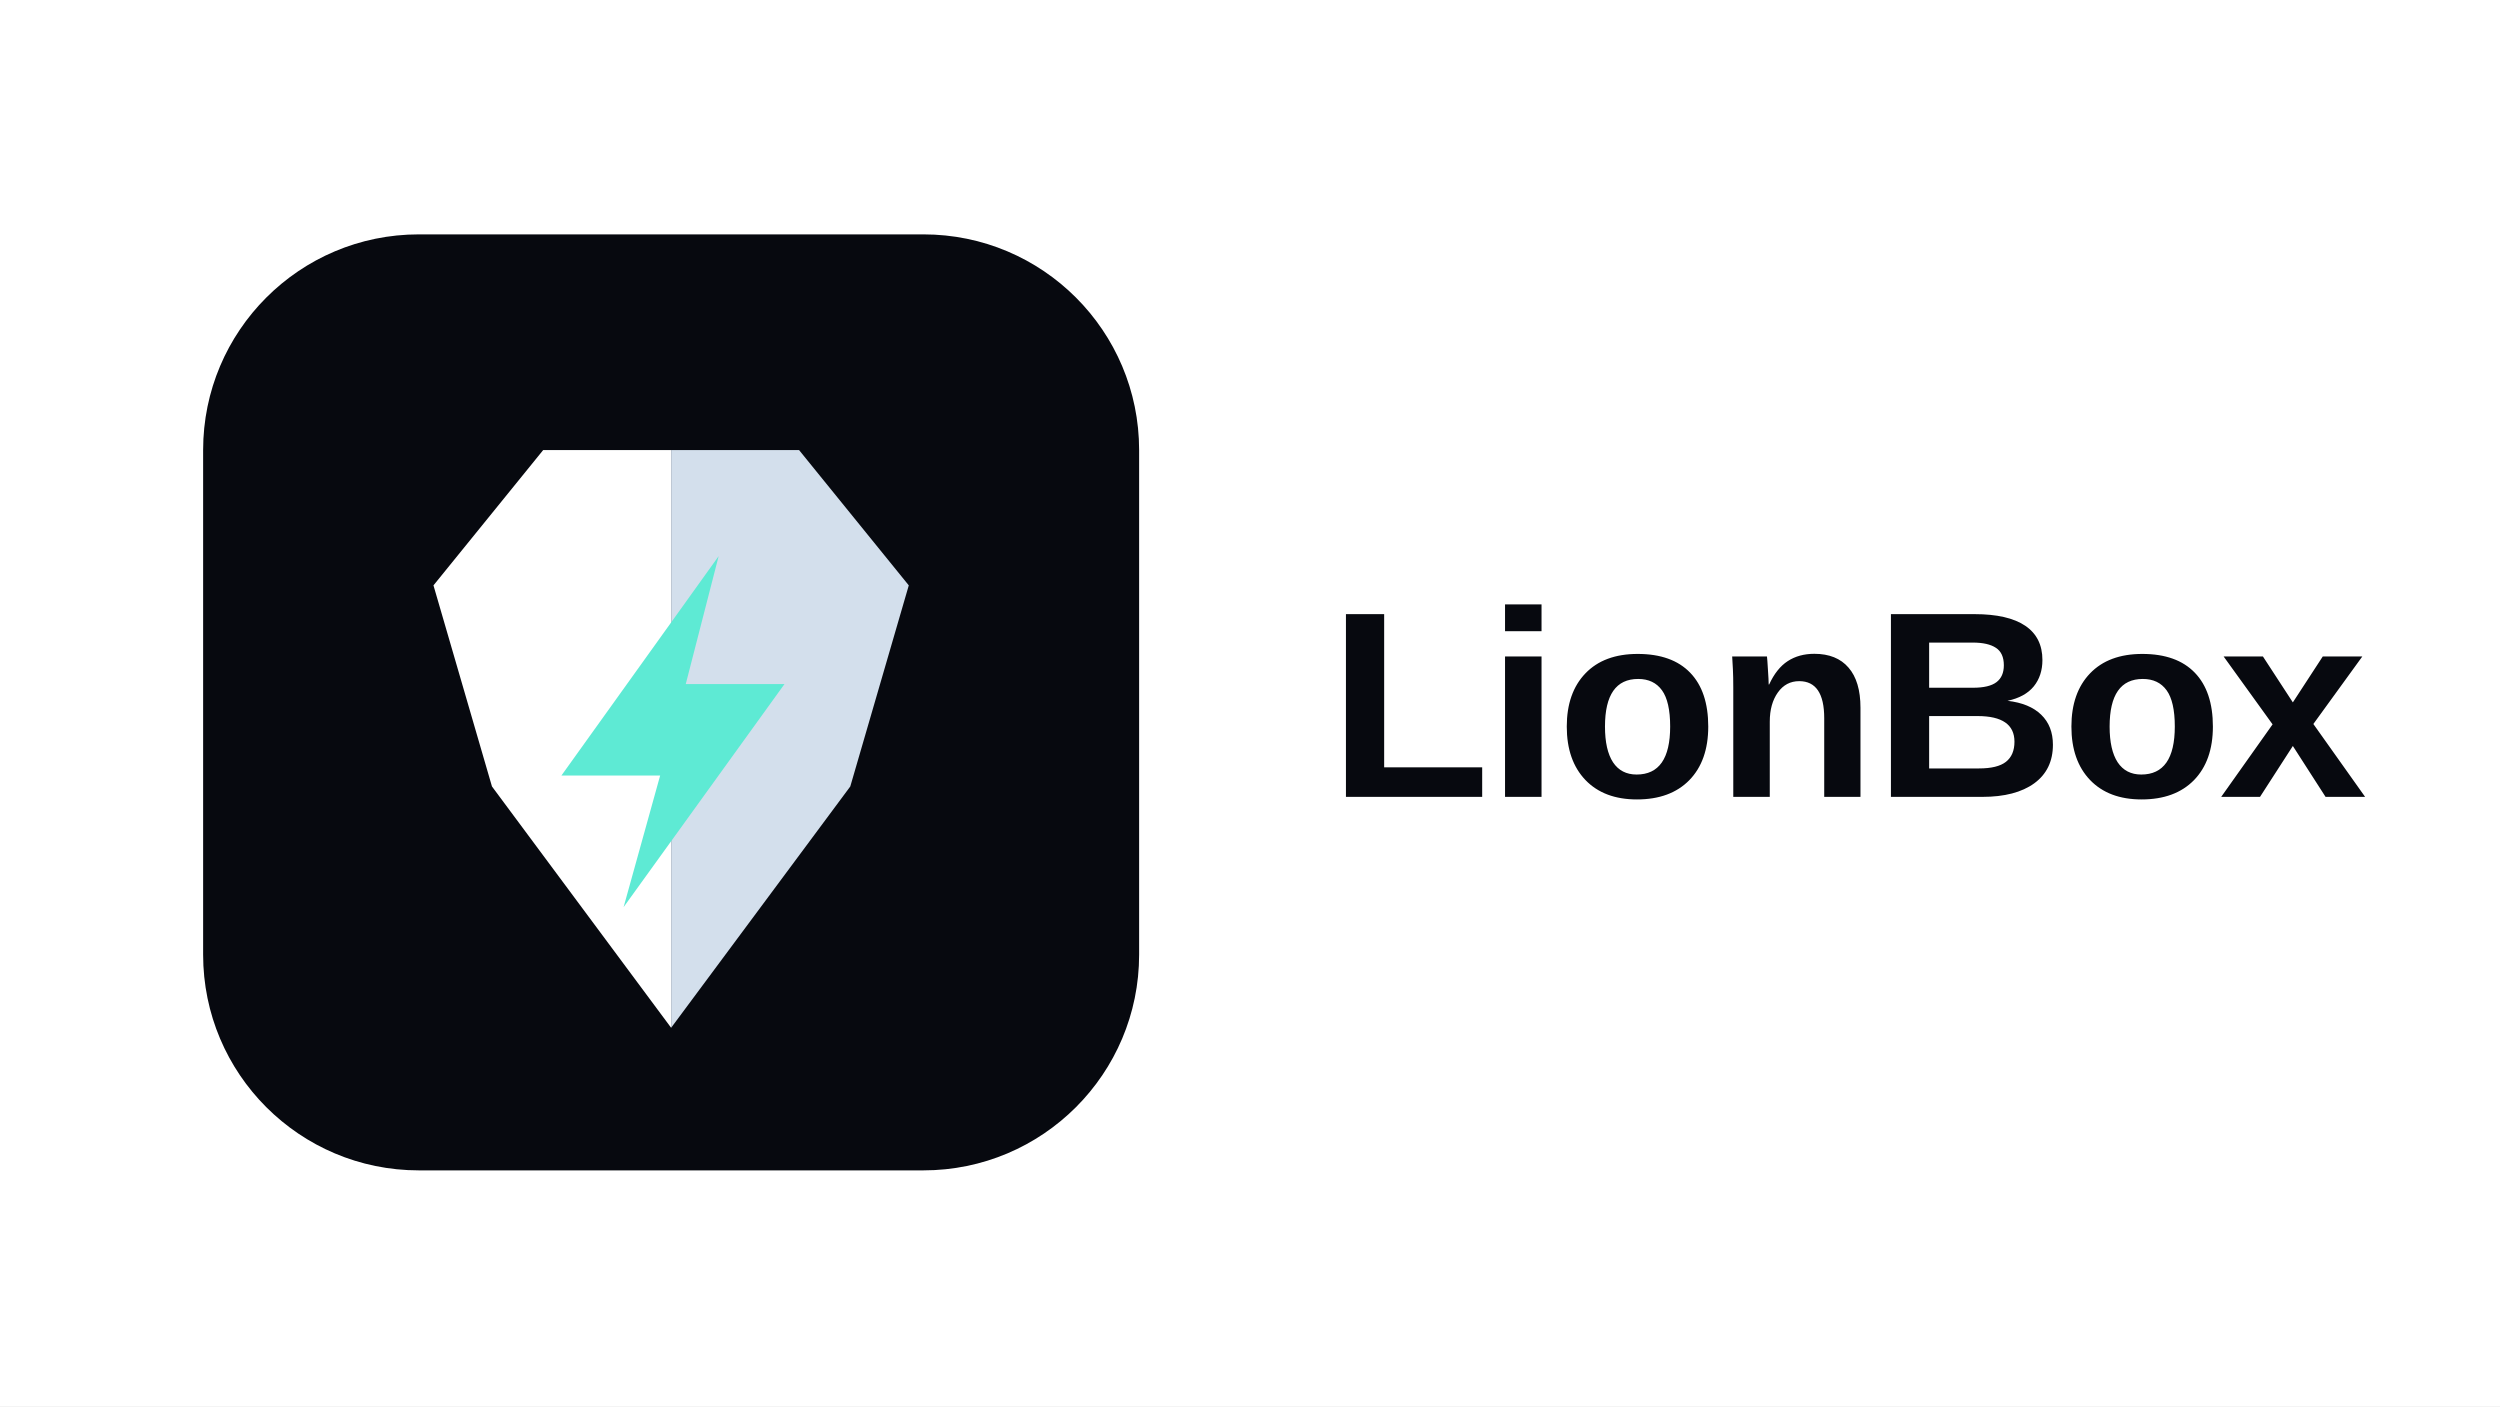
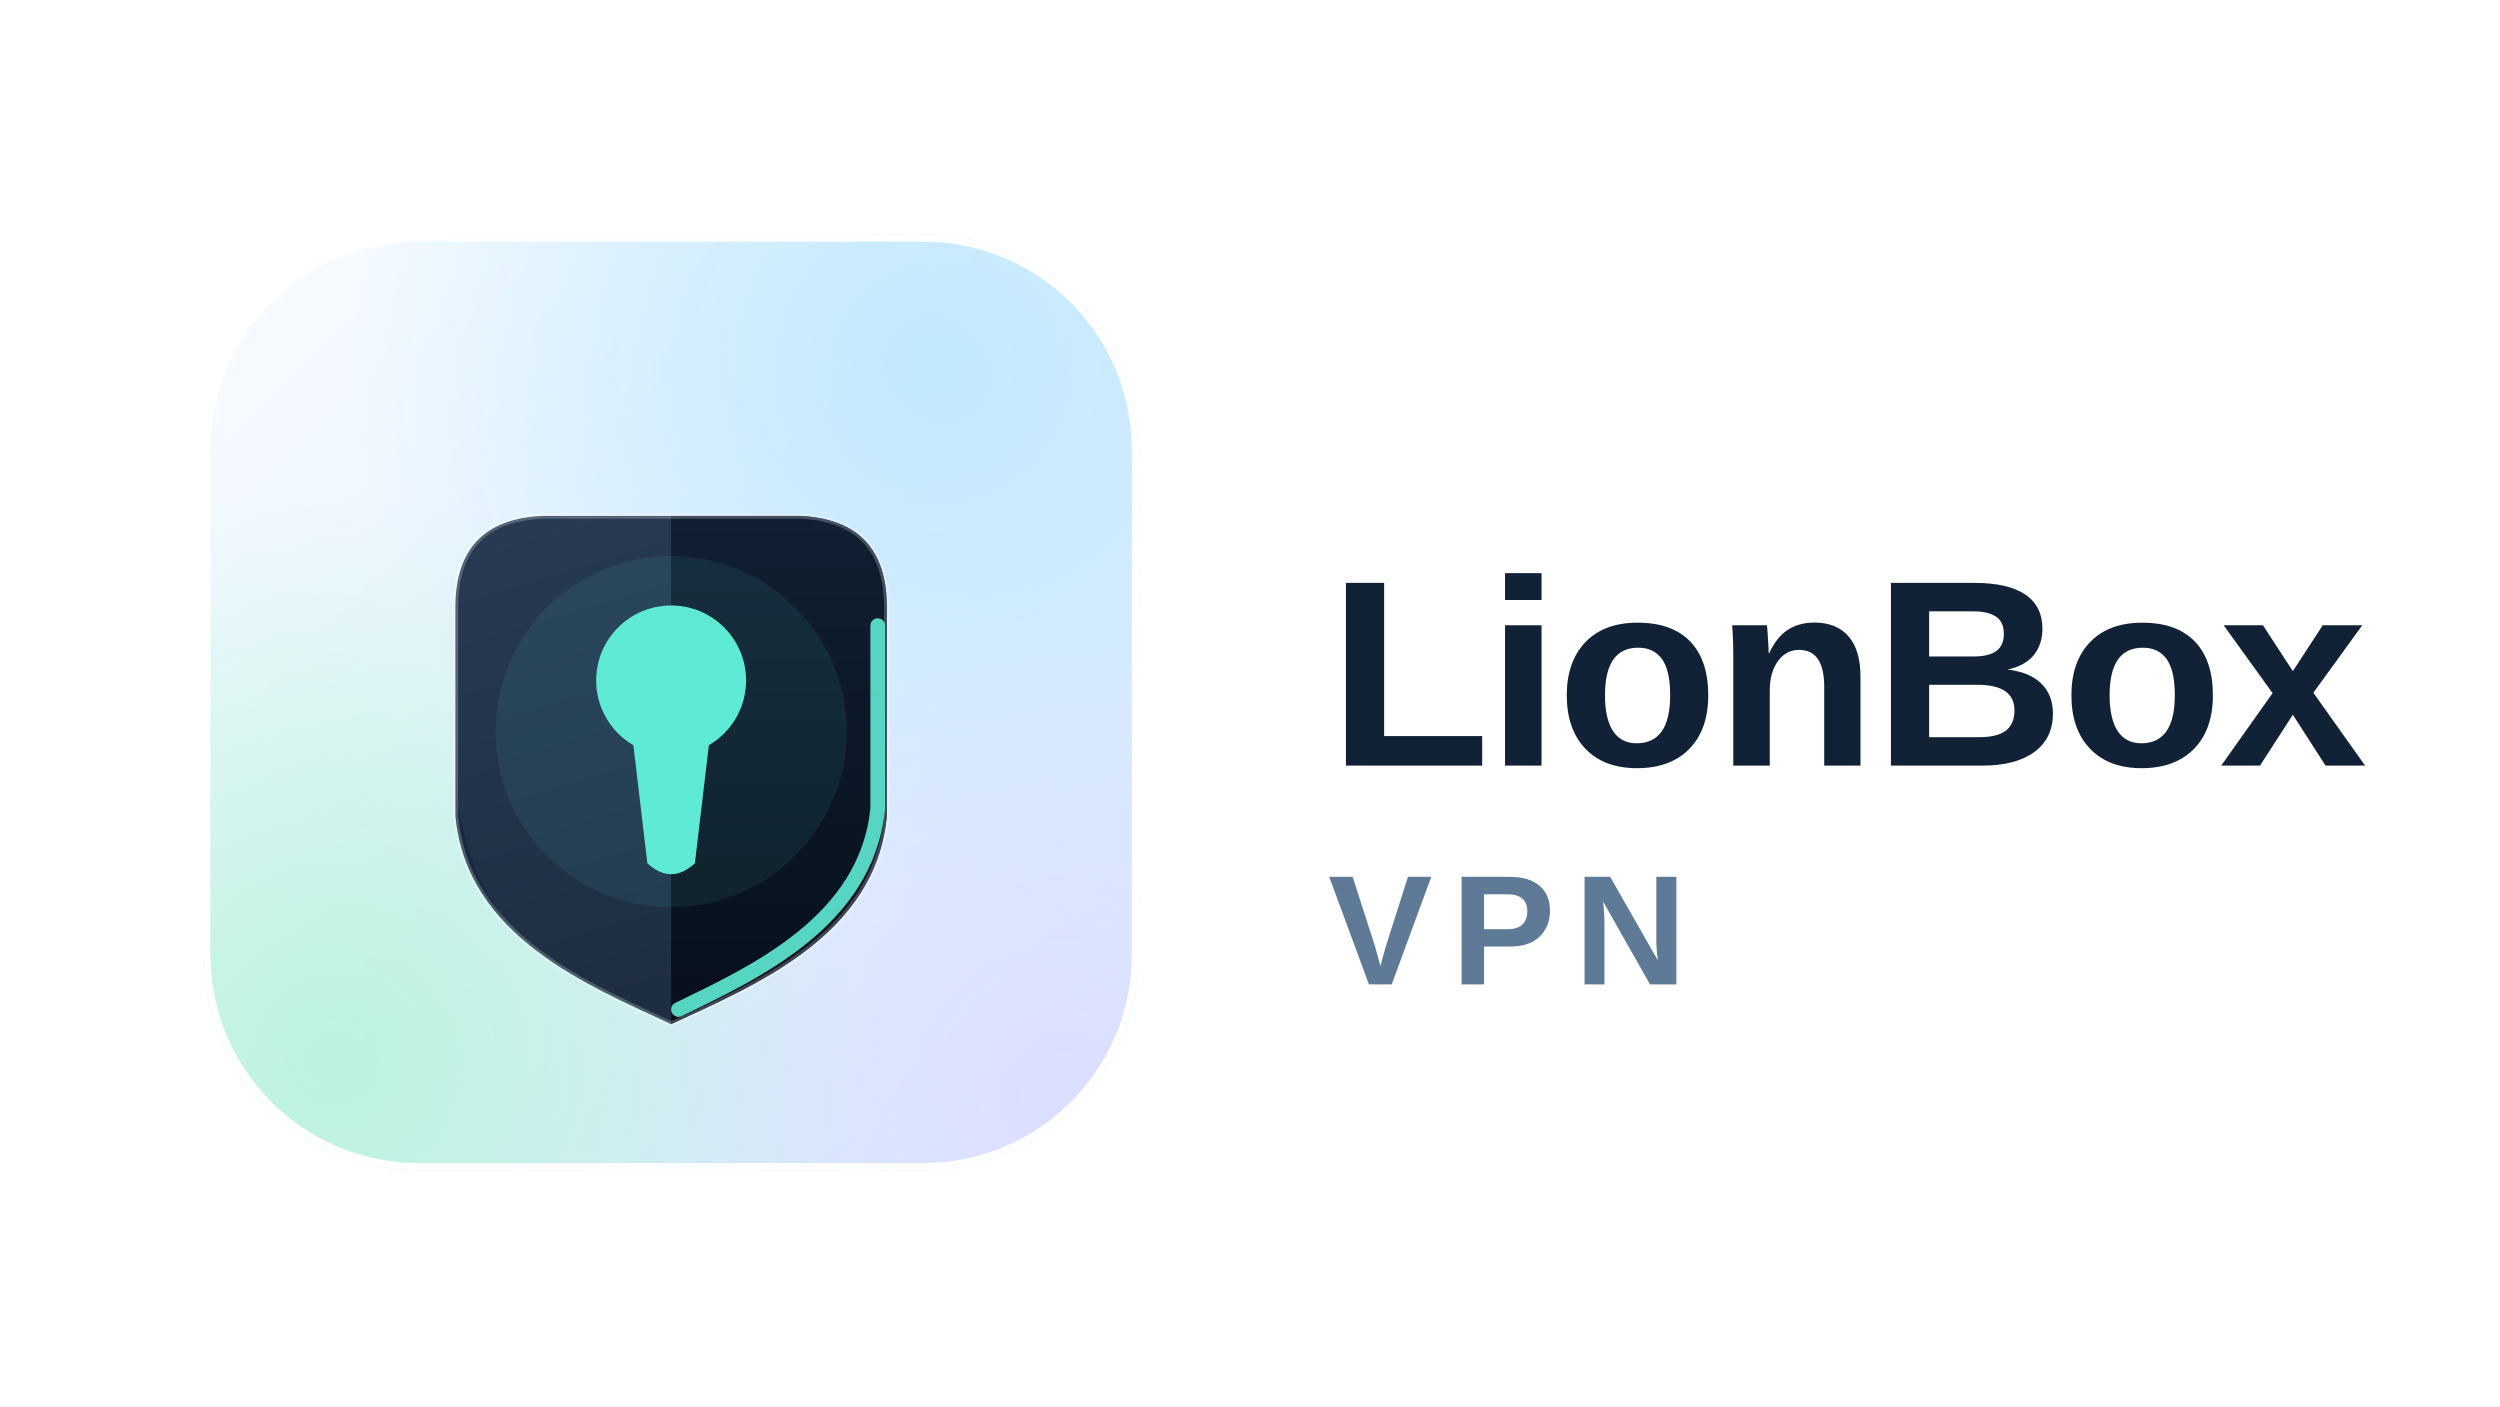
<svg xmlns="http://www.w3.org/2000/svg" viewBox="0 0 320 180">
+   <defs>
+     <linearGradient id="ice" x1="0" y1="0" x2="1" y2="1">
+       <stop offset="0" stop-color="#F8FCFF" />
+       <stop offset="1" stop-color="#D6E8FF" />
+     </linearGradient>
+     <radialGradient id="sky" cx="0.78" cy="0.14" r="0.62">
+       <stop offset="0" stop-color="#BAE6FD" stop-opacity=".85" />
+       <stop offset="1" stop-color="#BAE6FD" stop-opacity="0" />
+     </radialGradient>
+     <radialGradient id="mint" cx="0.14" cy="0.88" r="0.6">
+       <stop offset="0" stop-color="#A7F3D0" stop-opacity=".7" />
+       <stop offset="1" stop-color="#A7F3D0" stop-opacity="0" />
+     </radialGradient>
+     <radialGradient id="lav" cx="0.92" cy="0.92" r="0.52">
+       <stop offset="0" stop-color="#DDD6FE" stop-opacity=".55" />
+       <stop offset="1" stop-color="#DDD6FE" stop-opacity="0" />
+     </radialGradient>
+     <linearGradient id="left" x1="0" y1="0" x2=".3" y2="1">
+       <stop offset="0" stop-color="#243A56" />
+       <stop offset="1" stop-color="#122236" />
+     </linearGradient>
+     <linearGradient id="right" x1="0" y1="0" x2="0" y2="1">
+       <stop offset="0" stop-color="#101F32" />
+       <stop offset="1" stop-color="#070F1B" />
+     </linearGradient>
+     <clipPath id="tile">
+       <rect width="512" height="512" rx="118" />
+     </clipPath>
+     <clipPath id="shieldClip">
+       <path d="M256 432C301 411 368 384 374 318L374 204Q374 156 326 154L186 154Q138 156 138 204L138 318C144 384 211 411 256 432Z" />
+     </clipPath>
+   </defs>
  <rect width="320" height="180" fill="#FFFFFF" />
  <g transform="translate(26 30) scale(.234)">
-     <rect width="512" height="512" rx="118" fill="#07090F" />
-     <path d="M256 434 L158 302 L126 192 L186 118 L256 118 Z" fill="#FFFFFF" />
-     <path d="M256 118 L326 118 L386 192 L354 302 L256 434 Z" fill="#D3DFEC" />
-     <path d="M282 176 L196 296 L250 296 L230 368 L318 246 L264 246 Z" fill="#5EEAD4" />
+     <g clip-path="url(#tile)">
+       <rect width="512" height="512" fill="url(#ice)" />
+       <rect width="512" height="512" fill="url(#sky)" />
+       <rect width="512" height="512" fill="url(#mint)" />
+       <rect width="512" height="512" fill="url(#lav)" />
+       <g clip-path="url(#shieldClip)">
+         <rect width="512" height="512" fill="url(#left)" />
+         <path d="M256 154L374 154L374 432L256 432Z" fill="url(#right)" />
+         <path d="M186 154L256 154L256 432L196 404C160 380 142 344 138 300L138 204Q138 158 186 154Z" fill="#FFFFFF" opacity=".045" />
+         <circle cx="256" cy="272" r="96" fill="#5EEAD4" opacity=".08" />
+       </g>
+       <path d="M256 432C301 411 368 384 374 318L374 204Q374 156 326 154L186 154Q138 156 138 204L138 318C144 384 211 411 256 432Z" fill="none" stroke="#FFFFFF" stroke-opacity=".22" stroke-width="3" />
+       <path d="M369 214L369 314C363 376 301 404 260 424" fill="none" stroke="#5EEAD4" stroke-width="8" stroke-linecap="round" opacity=".9" />
+       <circle cx="256" cy="244" r="41" fill="#5EEAD4" />
+       <path d="M234 268L278 268L269 344Q256 356 243 344Z" fill="#5EEAD4" />
+     </g>
+     <rect x="2" y="2" width="508" height="508" rx="116" fill="none" stroke="#FFFFFF" stroke-width="4" />
  </g>
-   <text x="170" y="102" font-family="Liberation Sans" font-size="34" font-weight="bold" fill="#07090F" letter-spacing="-0.5">LionBox</text>
+   <text x="170" y="98" font-family="Liberation Sans" font-size="34" font-weight="bold" fill="#122236" letter-spacing="-0.5">LionBox</text>
+   <text x="170" y="126" font-family="Liberation Sans" font-size="20" font-weight="bold" fill="#5F7A96" letter-spacing="2.4">VPN</text>
</svg>
